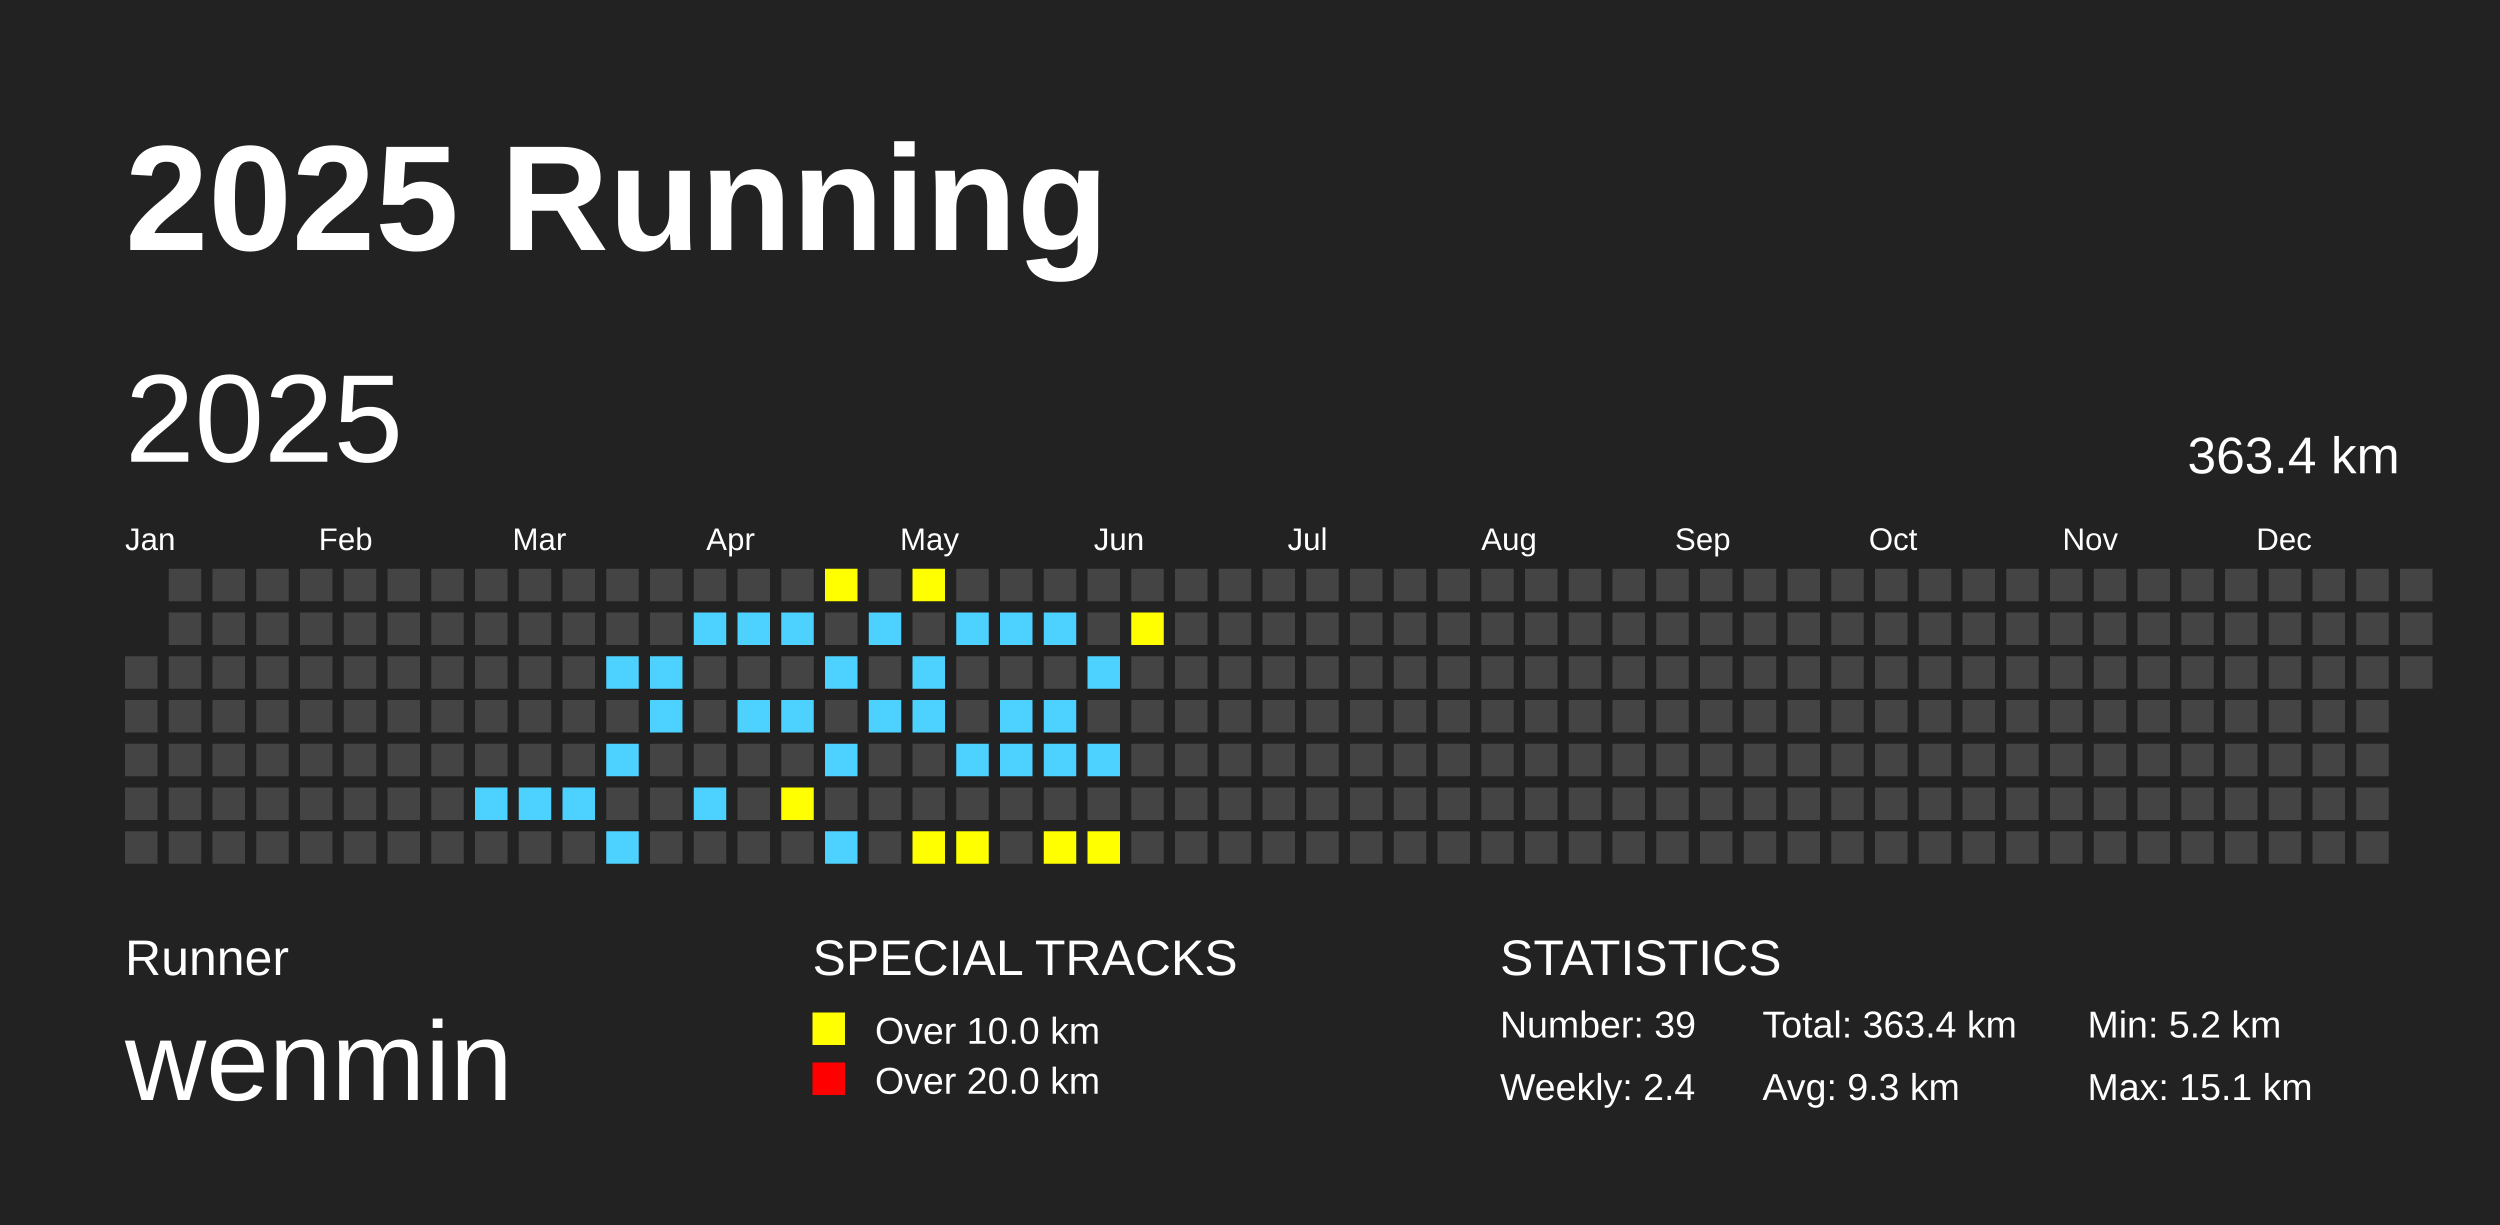
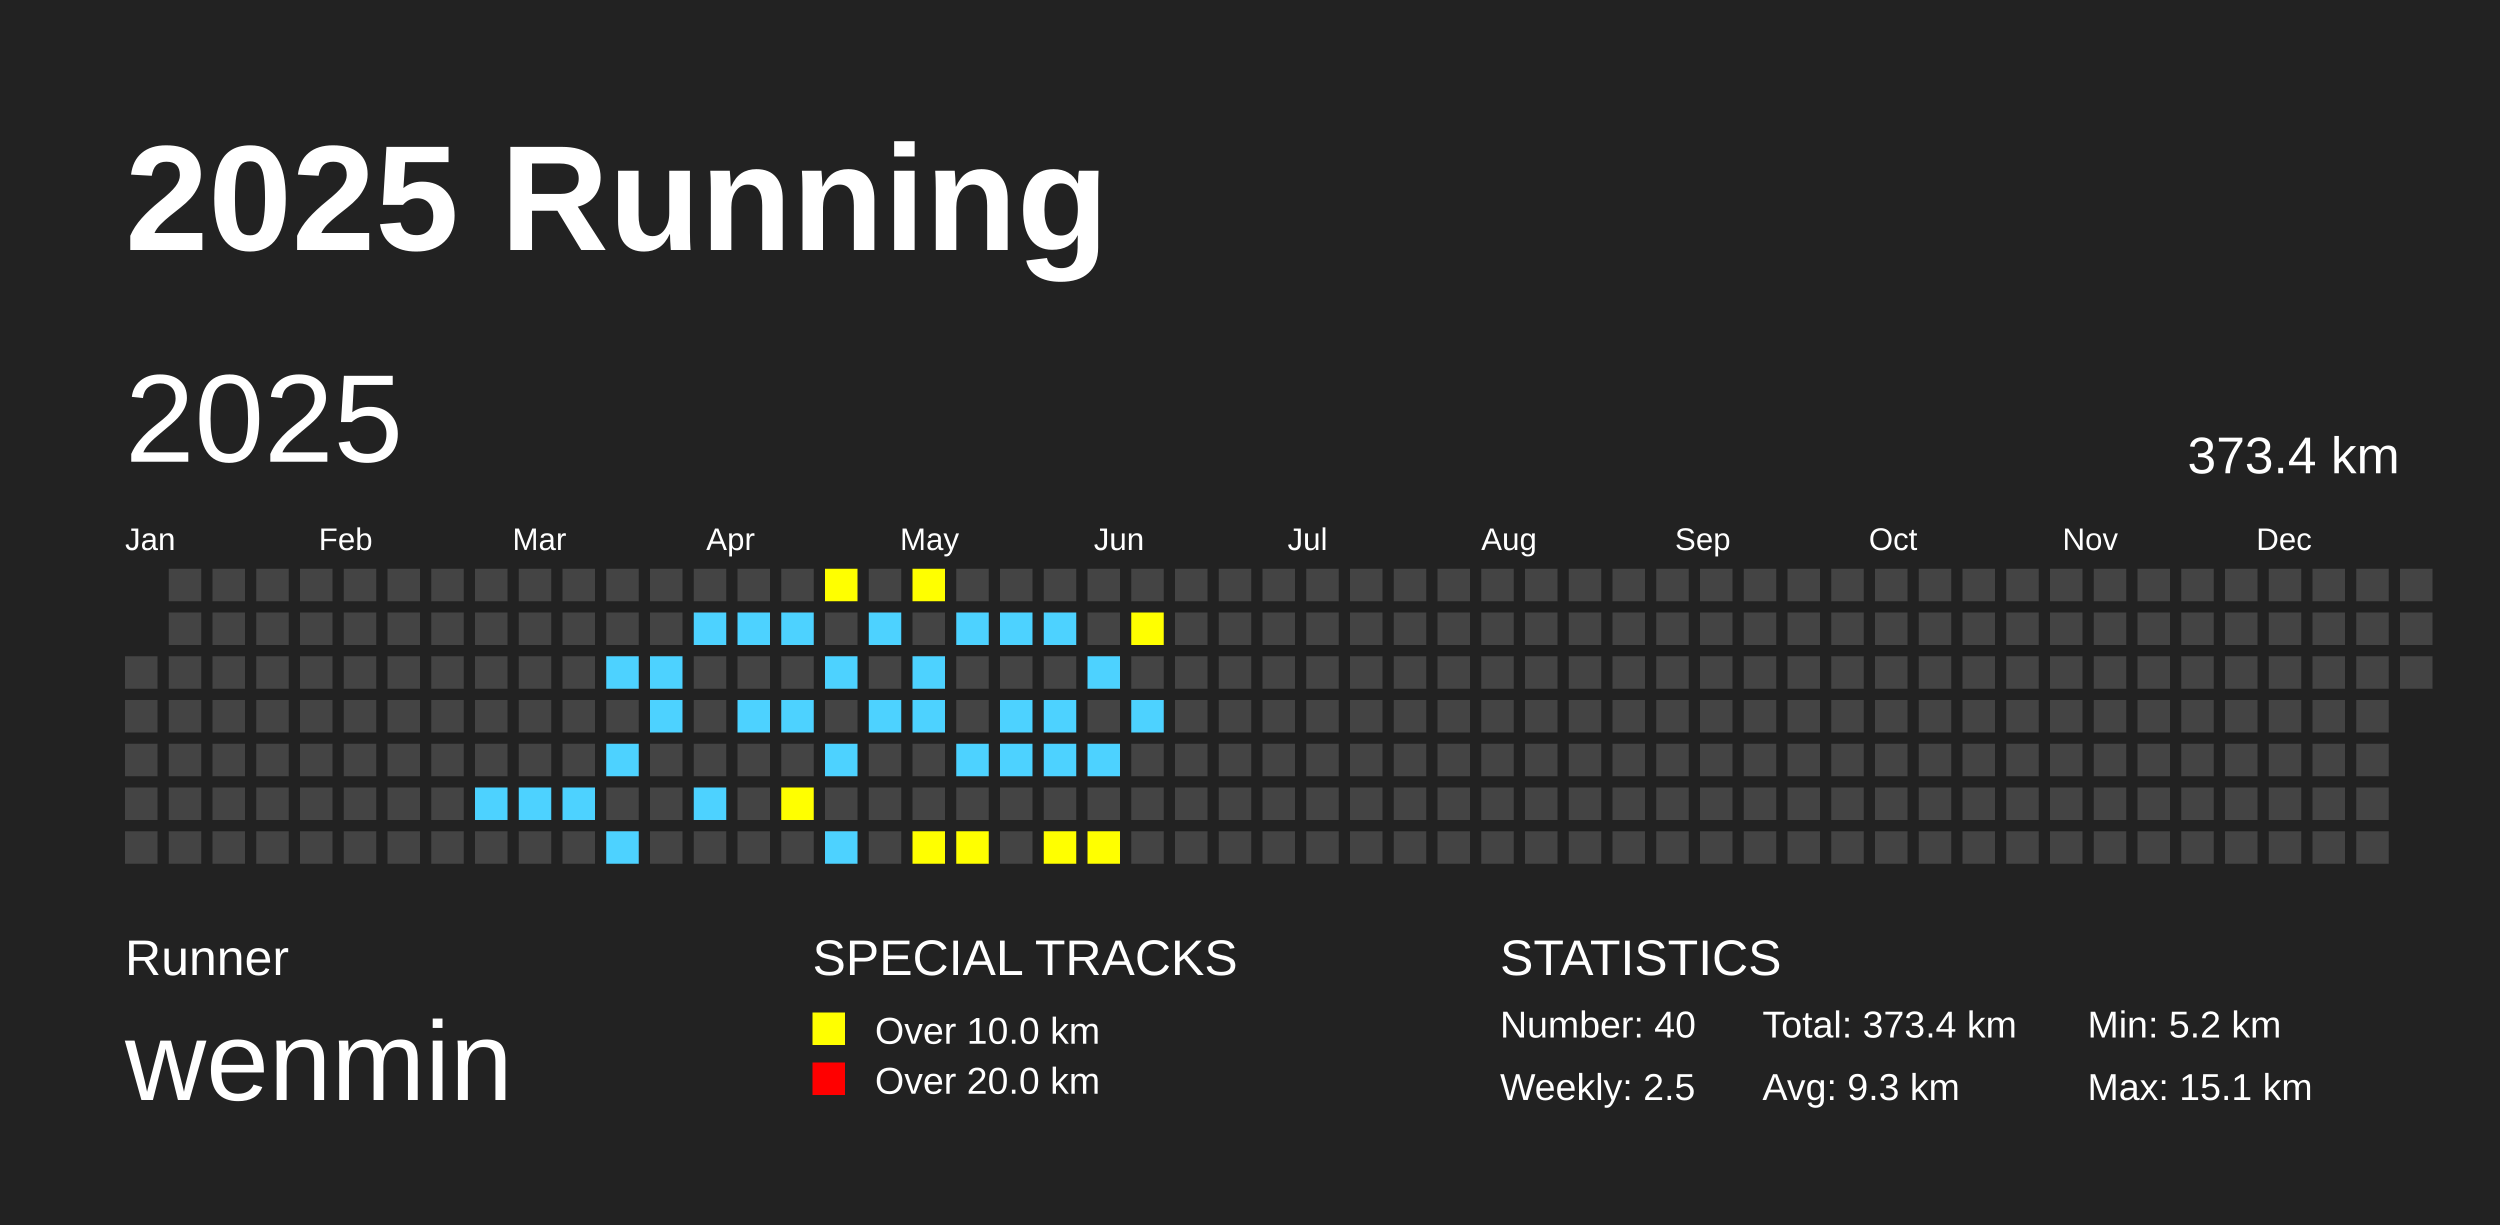
<svg xmlns="http://www.w3.org/2000/svg" baseProfile="full" height="98mm" version="1.1" viewBox="0,0,200,98" width="200mm">
  <defs />
  <rect fill="#222222" height="98" width="200" x="0" y="0" />
  <text fill="#FFFFFF" style="font-size:12px; font-family:Arial; font-weight:bold;" x="10" y="20">2025 Running</text>
  <text fill="#FFFFFF" style="font-size:4px; font-family:Arial" x="10" y="78">Runner</text>
  <text fill="#FFFFFF" style="font-size:9px; font-family:Arial" x="10" y="88">wenmin</text>
  <text fill="#FFFFFF" style="font-size:4px; font-family:Arial" x="65" y="78">SPECIAL TRACKS</text>
  <rect fill="yellow" height="2.6" width="2.6" x="65" y="81" />
  <text fill="#FFFFFF" style="font-size:3px; font-family:Arial" x="70" y="83.5">Over 10.0 km</text>
  <rect fill="red" height="2.6" width="2.6" x="65" y="85" />
  <text fill="#FFFFFF" style="font-size:3px; font-family:Arial" x="70" y="87.5">Over 20.0 km</text>
  <text fill="#FFFFFF" style="font-size:4px; font-family:Arial" x="120" y="78">STATISTICS</text>
-   <text fill="#FFFFFF" style="font-size:3px; font-family:Arial" x="120" y="83">Number: 39</text>
-   <text fill="#FFFFFF" style="font-size:3px; font-family:Arial" x="120" y="88">Weekly: 2.4</text>
-   <text fill="#FFFFFF" style="font-size:3px; font-family:Arial" x="141" y="83">Total: 363.4 km</text>
+   <text fill="#FFFFFF" style="font-size:3px; font-family:Arial" x="120" y="83">Number: 40</text>
+   <text fill="#FFFFFF" style="font-size:3px; font-family:Arial" x="120" y="88">Weekly: 2.5</text>
+   <text fill="#FFFFFF" style="font-size:3px; font-family:Arial" x="141" y="83">Total: 373.4 km</text>
  <text fill="#FFFFFF" style="font-size:3px; font-family:Arial" x="141" y="88">Avg: 9.3 km</text>
  <text fill="#FFFFFF" style="font-size:3px; font-family:Arial" x="167" y="83">Min: 5.2 km</text>
  <text fill="#FFFFFF" style="font-size:3px; font-family:Arial" x="167" y="88">Max: 15.1 km</text>
  <text dominant-baseline="hanging" fill="#FFFFFF" style="font-size:10.0px; font-family:Arial;" x="10" y="30">2025</text>
-   <text dominant-baseline="hanging" fill="#FFFFFF" style="font-size:4.125px; font-family:Arial;" x="175" y="35">363.4 km</text>
+   <text dominant-baseline="hanging" fill="#FFFFFF" style="font-size:4.125px; font-family:Arial;" x="175" y="35">373.4 km</text>
  <text fill="#FFFFFF" style="font-size:2.5px; font-family:Arial" x="10.0" y="44">Jan</text>
  <text fill="#FFFFFF" style="font-size:2.5px; font-family:Arial" x="25.5" y="44">Feb</text>
  <text fill="#FFFFFF" style="font-size:2.5px; font-family:Arial" x="41.0" y="44">Mar</text>
  <text fill="#FFFFFF" style="font-size:2.5px; font-family:Arial" x="56.5" y="44">Apr</text>
  <text fill="#FFFFFF" style="font-size:2.5px; font-family:Arial" x="72.0" y="44">May</text>
  <text fill="#FFFFFF" style="font-size:2.5px; font-family:Arial" x="87.5" y="44">Jun</text>
  <text fill="#FFFFFF" style="font-size:2.5px; font-family:Arial" x="103.0" y="44">Jul</text>
  <text fill="#FFFFFF" style="font-size:2.5px; font-family:Arial" x="118.5" y="44">Aug</text>
  <text fill="#FFFFFF" style="font-size:2.5px; font-family:Arial" x="134.0" y="44">Sep</text>
  <text fill="#FFFFFF" style="font-size:2.5px; font-family:Arial" x="149.5" y="44">Oct</text>
  <text fill="#FFFFFF" style="font-size:2.5px; font-family:Arial" x="165.0" y="44">Nov</text>
  <text fill="#FFFFFF" style="font-size:2.5px; font-family:Arial" x="180.5" y="44">Dec</text>
  <rect fill="#444444" height="2.6" width="2.6" x="10.0" y="52.5" />
  <rect fill="#444444" height="2.6" width="2.6" x="10.0" y="56.0" />
  <rect fill="#444444" height="2.6" width="2.6" x="10.0" y="59.5" />
  <rect fill="#444444" height="2.6" width="2.6" x="10.0" y="63.0" />
  <rect fill="#444444" height="2.6" width="2.6" x="10.0" y="66.5" />
  <rect fill="#444444" height="2.6" width="2.6" x="13.5" y="45.5" />
  <rect fill="#444444" height="2.6" width="2.6" x="13.5" y="49.0" />
  <rect fill="#444444" height="2.6" width="2.6" x="13.5" y="52.5" />
  <rect fill="#444444" height="2.6" width="2.6" x="13.5" y="56.0" />
  <rect fill="#444444" height="2.6" width="2.6" x="13.5" y="59.5" />
  <rect fill="#444444" height="2.6" width="2.6" x="13.5" y="63.0" />
  <rect fill="#444444" height="2.6" width="2.6" x="13.5" y="66.5" />
  <rect fill="#444444" height="2.6" width="2.6" x="17.0" y="45.5" />
  <rect fill="#444444" height="2.6" width="2.6" x="17.0" y="49.0" />
  <rect fill="#444444" height="2.6" width="2.6" x="17.0" y="52.5" />
  <rect fill="#444444" height="2.6" width="2.6" x="17.0" y="56.0" />
  <rect fill="#444444" height="2.6" width="2.6" x="17.0" y="59.5" />
  <rect fill="#444444" height="2.6" width="2.6" x="17.0" y="63.0" />
  <rect fill="#444444" height="2.6" width="2.6" x="17.0" y="66.5" />
  <rect fill="#444444" height="2.6" width="2.6" x="20.5" y="45.5" />
  <rect fill="#444444" height="2.6" width="2.6" x="20.5" y="49.0" />
  <rect fill="#444444" height="2.6" width="2.6" x="20.5" y="52.5" />
  <rect fill="#444444" height="2.6" width="2.6" x="20.5" y="56.0" />
  <rect fill="#444444" height="2.6" width="2.6" x="20.5" y="59.5" />
  <rect fill="#444444" height="2.6" width="2.6" x="20.5" y="63.0" />
  <rect fill="#444444" height="2.6" width="2.6" x="20.5" y="66.5" />
  <rect fill="#444444" height="2.6" width="2.6" x="24.0" y="45.5" />
  <rect fill="#444444" height="2.6" width="2.6" x="24.0" y="49.0" />
  <rect fill="#444444" height="2.6" width="2.6" x="24.0" y="52.5" />
  <rect fill="#444444" height="2.6" width="2.6" x="24.0" y="56.0" />
  <rect fill="#444444" height="2.6" width="2.6" x="24.0" y="59.5" />
  <rect fill="#444444" height="2.6" width="2.6" x="24.0" y="63.0" />
  <rect fill="#444444" height="2.6" width="2.6" x="24.0" y="66.5" />
  <rect fill="#444444" height="2.6" width="2.6" x="27.5" y="45.5" />
  <rect fill="#444444" height="2.6" width="2.6" x="27.5" y="49.0" />
  <rect fill="#444444" height="2.6" width="2.6" x="27.5" y="52.5" />
  <rect fill="#444444" height="2.6" width="2.6" x="27.5" y="56.0" />
  <rect fill="#444444" height="2.6" width="2.6" x="27.5" y="59.5" />
  <rect fill="#444444" height="2.6" width="2.6" x="27.5" y="63.0" />
  <rect fill="#444444" height="2.6" width="2.6" x="27.5" y="66.5" />
  <rect fill="#444444" height="2.6" width="2.6" x="31.0" y="45.5" />
  <rect fill="#444444" height="2.6" width="2.6" x="31.0" y="49.0" />
  <rect fill="#444444" height="2.6" width="2.6" x="31.0" y="52.5" />
  <rect fill="#444444" height="2.6" width="2.6" x="31.0" y="56.0" />
  <rect fill="#444444" height="2.6" width="2.6" x="31.0" y="59.5" />
  <rect fill="#444444" height="2.6" width="2.6" x="31.0" y="63.0" />
  <rect fill="#444444" height="2.6" width="2.6" x="31.0" y="66.5" />
  <rect fill="#444444" height="2.6" width="2.6" x="34.5" y="45.5" />
  <rect fill="#444444" height="2.6" width="2.6" x="34.5" y="49.0" />
  <rect fill="#444444" height="2.6" width="2.6" x="34.5" y="52.5" />
  <rect fill="#444444" height="2.6" width="2.6" x="34.5" y="56.0" />
  <rect fill="#444444" height="2.6" width="2.6" x="34.5" y="59.5" />
  <rect fill="#444444" height="2.6" width="2.6" x="34.5" y="63.0" />
  <rect fill="#444444" height="2.6" width="2.6" x="34.5" y="66.5" />
  <rect fill="#444444" height="2.6" width="2.6" x="38.0" y="45.5" />
  <rect fill="#444444" height="2.6" width="2.6" x="38.0" y="49.0" />
  <rect fill="#444444" height="2.6" width="2.6" x="38.0" y="52.5" />
  <rect fill="#444444" height="2.6" width="2.6" x="38.0" y="56.0" />
  <rect fill="#444444" height="2.6" width="2.6" x="38.0" y="59.5" />
  <rect fill="#4DD2FF" height="2.6" width="2.6" x="38.0" y="63.0" />
  <rect fill="#444444" height="2.6" width="2.6" x="38.0" y="66.5" />
  <rect fill="#444444" height="2.6" width="2.6" x="41.5" y="45.5" />
  <rect fill="#444444" height="2.6" width="2.6" x="41.5" y="49.0" />
  <rect fill="#444444" height="2.6" width="2.6" x="41.5" y="52.5" />
  <rect fill="#444444" height="2.6" width="2.6" x="41.5" y="56.0" />
  <rect fill="#444444" height="2.6" width="2.6" x="41.5" y="59.5" />
  <rect fill="#4DD2FF" height="2.6" width="2.6" x="41.5" y="63.0" />
  <rect fill="#444444" height="2.6" width="2.6" x="41.5" y="66.5" />
  <rect fill="#444444" height="2.6" width="2.6" x="45.0" y="45.5" />
  <rect fill="#444444" height="2.6" width="2.6" x="45.0" y="49.0" />
  <rect fill="#444444" height="2.6" width="2.6" x="45.0" y="52.5" />
  <rect fill="#444444" height="2.6" width="2.6" x="45.0" y="56.0" />
  <rect fill="#444444" height="2.6" width="2.6" x="45.0" y="59.5" />
  <rect fill="#4DD2FF" height="2.6" width="2.6" x="45.0" y="63.0" />
  <rect fill="#444444" height="2.6" width="2.6" x="45.0" y="66.5" />
  <rect fill="#444444" height="2.6" width="2.6" x="48.5" y="45.5" />
  <rect fill="#444444" height="2.6" width="2.6" x="48.5" y="49.0" />
  <rect fill="#4DD2FF" height="2.6" width="2.6" x="48.5" y="52.5" />
  <rect fill="#444444" height="2.6" width="2.6" x="48.5" y="56.0" />
  <rect fill="#4DD2FF" height="2.6" width="2.6" x="48.5" y="59.5" />
  <rect fill="#444444" height="2.6" width="2.6" x="48.5" y="63.0" />
  <rect fill="#4DD2FF" height="2.6" width="2.6" x="48.5" y="66.5" />
  <rect fill="#444444" height="2.6" width="2.6" x="52.0" y="45.5" />
  <rect fill="#444444" height="2.6" width="2.6" x="52.0" y="49.0" />
  <rect fill="#4DD2FF" height="2.6" width="2.6" x="52.0" y="52.5" />
  <rect fill="#4DD2FF" height="2.6" width="2.6" x="52.0" y="56.0" />
  <rect fill="#444444" height="2.6" width="2.6" x="52.0" y="59.5" />
  <rect fill="#444444" height="2.6" width="2.6" x="52.0" y="63.0" />
  <rect fill="#444444" height="2.6" width="2.6" x="52.0" y="66.5" />
  <rect fill="#444444" height="2.6" width="2.6" x="55.5" y="45.5" />
  <rect fill="#4DD2FF" height="2.6" width="2.6" x="55.5" y="49.0" />
  <rect fill="#444444" height="2.6" width="2.6" x="55.5" y="52.5" />
  <rect fill="#444444" height="2.6" width="2.6" x="55.5" y="56.0" />
  <rect fill="#444444" height="2.6" width="2.6" x="55.5" y="59.5" />
  <rect fill="#4DD2FF" height="2.6" width="2.6" x="55.5" y="63.0" />
  <rect fill="#444444" height="2.6" width="2.6" x="55.5" y="66.5" />
  <rect fill="#444444" height="2.6" width="2.6" x="59.0" y="45.5" />
  <rect fill="#4DD2FF" height="2.6" width="2.6" x="59.0" y="49.0" />
  <rect fill="#444444" height="2.6" width="2.6" x="59.0" y="52.5" />
  <rect fill="#4DD2FF" height="2.6" width="2.6" x="59.0" y="56.0" />
  <rect fill="#444444" height="2.6" width="2.6" x="59.0" y="59.5" />
  <rect fill="#444444" height="2.6" width="2.6" x="59.0" y="63.0" />
  <rect fill="#444444" height="2.6" width="2.6" x="59.0" y="66.5" />
  <rect fill="#444444" height="2.6" width="2.6" x="62.5" y="45.5" />
  <rect fill="#4DD2FF" height="2.6" width="2.6" x="62.5" y="49.0" />
  <rect fill="#444444" height="2.6" width="2.6" x="62.5" y="52.5" />
  <rect fill="#4DD2FF" height="2.6" width="2.6" x="62.5" y="56.0" />
  <rect fill="#444444" height="2.6" width="2.6" x="62.5" y="59.5" />
  <rect fill="yellow" height="2.6" width="2.6" x="62.5" y="63.0" />
  <rect fill="#444444" height="2.6" width="2.6" x="62.5" y="66.5" />
  <rect fill="yellow" height="2.6" width="2.6" x="66.0" y="45.5" />
  <rect fill="#444444" height="2.6" width="2.6" x="66.0" y="49.0" />
  <rect fill="#4DD2FF" height="2.6" width="2.6" x="66.0" y="52.5" />
  <rect fill="#444444" height="2.6" width="2.6" x="66.0" y="56.0" />
  <rect fill="#4DD2FF" height="2.6" width="2.6" x="66.0" y="59.5" />
  <rect fill="#444444" height="2.6" width="2.6" x="66.0" y="63.0" />
  <rect fill="#4DD2FF" height="2.6" width="2.6" x="66.0" y="66.5" />
  <rect fill="#444444" height="2.6" width="2.6" x="69.5" y="45.5" />
  <rect fill="#4DD2FF" height="2.6" width="2.6" x="69.5" y="49.0" />
  <rect fill="#444444" height="2.6" width="2.6" x="69.5" y="52.5" />
  <rect fill="#4DD2FF" height="2.6" width="2.6" x="69.5" y="56.0" />
  <rect fill="#444444" height="2.6" width="2.6" x="69.5" y="59.5" />
  <rect fill="#444444" height="2.6" width="2.6" x="69.5" y="63.0" />
  <rect fill="#444444" height="2.6" width="2.6" x="69.5" y="66.5" />
  <rect fill="yellow" height="2.6" width="2.6" x="73.0" y="45.5" />
  <rect fill="#444444" height="2.6" width="2.6" x="73.0" y="49.0" />
  <rect fill="#4DD2FF" height="2.6" width="2.6" x="73.0" y="52.5" />
  <rect fill="#4DD2FF" height="2.6" width="2.6" x="73.0" y="56.0" />
  <rect fill="#444444" height="2.6" width="2.6" x="73.0" y="59.5" />
  <rect fill="#444444" height="2.6" width="2.6" x="73.0" y="63.0" />
  <rect fill="yellow" height="2.6" width="2.6" x="73.0" y="66.5" />
  <rect fill="#444444" height="2.6" width="2.6" x="76.5" y="45.5" />
  <rect fill="#4DD2FF" height="2.6" width="2.6" x="76.5" y="49.0" />
  <rect fill="#444444" height="2.6" width="2.6" x="76.5" y="52.5" />
  <rect fill="#444444" height="2.6" width="2.6" x="76.5" y="56.0" />
  <rect fill="#4DD2FF" height="2.6" width="2.6" x="76.5" y="59.5" />
  <rect fill="#444444" height="2.6" width="2.6" x="76.5" y="63.0" />
  <rect fill="yellow" height="2.6" width="2.6" x="76.5" y="66.5" />
  <rect fill="#444444" height="2.6" width="2.6" x="80.0" y="45.5" />
  <rect fill="#4DD2FF" height="2.6" width="2.6" x="80.0" y="49.0" />
  <rect fill="#444444" height="2.6" width="2.6" x="80.0" y="52.5" />
  <rect fill="#4DD2FF" height="2.6" width="2.6" x="80.0" y="56.0" />
  <rect fill="#4DD2FF" height="2.6" width="2.6" x="80.0" y="59.5" />
  <rect fill="#444444" height="2.6" width="2.6" x="80.0" y="63.0" />
  <rect fill="#444444" height="2.6" width="2.6" x="80.0" y="66.5" />
  <rect fill="#444444" height="2.6" width="2.6" x="83.5" y="45.5" />
  <rect fill="#4DD2FF" height="2.6" width="2.6" x="83.5" y="49.0" />
  <rect fill="#444444" height="2.6" width="2.6" x="83.5" y="52.5" />
  <rect fill="#4DD2FF" height="2.6" width="2.6" x="83.5" y="56.0" />
  <rect fill="#4DD2FF" height="2.6" width="2.6" x="83.5" y="59.5" />
  <rect fill="#444444" height="2.6" width="2.6" x="83.5" y="63.0" />
  <rect fill="yellow" height="2.6" width="2.6" x="83.5" y="66.5" />
  <rect fill="#444444" height="2.6" width="2.6" x="87.0" y="45.5" />
  <rect fill="#444444" height="2.6" width="2.6" x="87.0" y="49.0" />
  <rect fill="#4DD2FF" height="2.6" width="2.6" x="87.0" y="52.5" />
  <rect fill="#444444" height="2.6" width="2.6" x="87.0" y="56.0" />
  <rect fill="#4DD2FF" height="2.6" width="2.6" x="87.0" y="59.5" />
  <rect fill="#444444" height="2.6" width="2.6" x="87.0" y="63.0" />
  <rect fill="yellow" height="2.6" width="2.6" x="87.0" y="66.5" />
  <rect fill="#444444" height="2.6" width="2.6" x="90.5" y="45.5" />
  <rect fill="yellow" height="2.6" width="2.6" x="90.5" y="49.0" />
  <rect fill="#444444" height="2.6" width="2.6" x="90.5" y="52.5" />
-   <rect fill="#444444" height="2.6" width="2.6" x="90.5" y="56.0" />
+   <rect fill="#4DD2FF" height="2.6" width="2.6" x="90.5" y="56.0" />
  <rect fill="#444444" height="2.6" width="2.6" x="90.5" y="59.5" />
  <rect fill="#444444" height="2.6" width="2.6" x="90.5" y="63.0" />
  <rect fill="#444444" height="2.6" width="2.6" x="90.5" y="66.5" />
  <rect fill="#444444" height="2.6" width="2.6" x="94.0" y="45.5" />
  <rect fill="#444444" height="2.6" width="2.6" x="94.0" y="49.0" />
  <rect fill="#444444" height="2.6" width="2.6" x="94.0" y="52.5" />
  <rect fill="#444444" height="2.6" width="2.6" x="94.0" y="56.0" />
  <rect fill="#444444" height="2.6" width="2.6" x="94.0" y="59.5" />
  <rect fill="#444444" height="2.6" width="2.6" x="94.0" y="63.0" />
  <rect fill="#444444" height="2.6" width="2.6" x="94.0" y="66.5" />
  <rect fill="#444444" height="2.6" width="2.6" x="97.5" y="45.5" />
  <rect fill="#444444" height="2.6" width="2.6" x="97.5" y="49.0" />
  <rect fill="#444444" height="2.6" width="2.6" x="97.5" y="52.5" />
  <rect fill="#444444" height="2.6" width="2.6" x="97.5" y="56.0" />
  <rect fill="#444444" height="2.6" width="2.6" x="97.5" y="59.5" />
  <rect fill="#444444" height="2.6" width="2.6" x="97.5" y="63.0" />
  <rect fill="#444444" height="2.6" width="2.6" x="97.5" y="66.5" />
  <rect fill="#444444" height="2.6" width="2.6" x="101.0" y="45.5" />
  <rect fill="#444444" height="2.6" width="2.6" x="101.0" y="49.0" />
  <rect fill="#444444" height="2.6" width="2.6" x="101.0" y="52.5" />
  <rect fill="#444444" height="2.6" width="2.6" x="101.0" y="56.0" />
  <rect fill="#444444" height="2.6" width="2.6" x="101.0" y="59.5" />
  <rect fill="#444444" height="2.6" width="2.6" x="101.0" y="63.0" />
  <rect fill="#444444" height="2.6" width="2.6" x="101.0" y="66.5" />
  <rect fill="#444444" height="2.6" width="2.6" x="104.5" y="45.5" />
  <rect fill="#444444" height="2.6" width="2.6" x="104.5" y="49.0" />
  <rect fill="#444444" height="2.6" width="2.6" x="104.5" y="52.5" />
  <rect fill="#444444" height="2.6" width="2.6" x="104.5" y="56.0" />
  <rect fill="#444444" height="2.6" width="2.6" x="104.5" y="59.5" />
  <rect fill="#444444" height="2.6" width="2.6" x="104.5" y="63.0" />
  <rect fill="#444444" height="2.6" width="2.6" x="104.5" y="66.5" />
  <rect fill="#444444" height="2.6" width="2.6" x="108.0" y="45.5" />
  <rect fill="#444444" height="2.6" width="2.6" x="108.0" y="49.0" />
  <rect fill="#444444" height="2.6" width="2.6" x="108.0" y="52.5" />
  <rect fill="#444444" height="2.6" width="2.6" x="108.0" y="56.0" />
  <rect fill="#444444" height="2.6" width="2.6" x="108.0" y="59.5" />
  <rect fill="#444444" height="2.6" width="2.6" x="108.0" y="63.0" />
  <rect fill="#444444" height="2.6" width="2.6" x="108.0" y="66.5" />
  <rect fill="#444444" height="2.6" width="2.6" x="111.5" y="45.5" />
  <rect fill="#444444" height="2.6" width="2.6" x="111.5" y="49.0" />
  <rect fill="#444444" height="2.6" width="2.6" x="111.5" y="52.5" />
  <rect fill="#444444" height="2.6" width="2.6" x="111.5" y="56.0" />
  <rect fill="#444444" height="2.6" width="2.6" x="111.5" y="59.5" />
  <rect fill="#444444" height="2.6" width="2.6" x="111.5" y="63.0" />
  <rect fill="#444444" height="2.6" width="2.6" x="111.5" y="66.5" />
  <rect fill="#444444" height="2.6" width="2.6" x="115.0" y="45.5" />
  <rect fill="#444444" height="2.6" width="2.6" x="115.0" y="49.0" />
  <rect fill="#444444" height="2.6" width="2.6" x="115.0" y="52.5" />
  <rect fill="#444444" height="2.6" width="2.6" x="115.0" y="56.0" />
  <rect fill="#444444" height="2.6" width="2.6" x="115.0" y="59.5" />
  <rect fill="#444444" height="2.6" width="2.6" x="115.0" y="63.0" />
  <rect fill="#444444" height="2.6" width="2.6" x="115.0" y="66.5" />
  <rect fill="#444444" height="2.6" width="2.6" x="118.5" y="45.5" />
  <rect fill="#444444" height="2.6" width="2.6" x="118.5" y="49.0" />
  <rect fill="#444444" height="2.6" width="2.6" x="118.5" y="52.5" />
  <rect fill="#444444" height="2.6" width="2.6" x="118.5" y="56.0" />
  <rect fill="#444444" height="2.6" width="2.6" x="118.5" y="59.5" />
  <rect fill="#444444" height="2.6" width="2.6" x="118.5" y="63.0" />
  <rect fill="#444444" height="2.6" width="2.6" x="118.5" y="66.5" />
  <rect fill="#444444" height="2.6" width="2.6" x="122.0" y="45.5" />
  <rect fill="#444444" height="2.6" width="2.6" x="122.0" y="49.0" />
  <rect fill="#444444" height="2.6" width="2.6" x="122.0" y="52.5" />
  <rect fill="#444444" height="2.6" width="2.6" x="122.0" y="56.0" />
  <rect fill="#444444" height="2.6" width="2.6" x="122.0" y="59.5" />
  <rect fill="#444444" height="2.6" width="2.6" x="122.0" y="63.0" />
  <rect fill="#444444" height="2.6" width="2.6" x="122.0" y="66.5" />
  <rect fill="#444444" height="2.6" width="2.6" x="125.5" y="45.5" />
  <rect fill="#444444" height="2.6" width="2.6" x="125.5" y="49.0" />
  <rect fill="#444444" height="2.6" width="2.6" x="125.5" y="52.5" />
  <rect fill="#444444" height="2.6" width="2.6" x="125.5" y="56.0" />
  <rect fill="#444444" height="2.6" width="2.6" x="125.5" y="59.5" />
  <rect fill="#444444" height="2.6" width="2.6" x="125.5" y="63.0" />
  <rect fill="#444444" height="2.6" width="2.6" x="125.5" y="66.5" />
  <rect fill="#444444" height="2.6" width="2.6" x="129.0" y="45.5" />
  <rect fill="#444444" height="2.6" width="2.6" x="129.0" y="49.0" />
  <rect fill="#444444" height="2.6" width="2.6" x="129.0" y="52.5" />
  <rect fill="#444444" height="2.6" width="2.6" x="129.0" y="56.0" />
  <rect fill="#444444" height="2.6" width="2.6" x="129.0" y="59.5" />
  <rect fill="#444444" height="2.6" width="2.6" x="129.0" y="63.0" />
  <rect fill="#444444" height="2.6" width="2.6" x="129.0" y="66.5" />
  <rect fill="#444444" height="2.6" width="2.6" x="132.5" y="45.5" />
  <rect fill="#444444" height="2.6" width="2.6" x="132.5" y="49.0" />
  <rect fill="#444444" height="2.6" width="2.6" x="132.5" y="52.5" />
  <rect fill="#444444" height="2.6" width="2.6" x="132.5" y="56.0" />
  <rect fill="#444444" height="2.6" width="2.6" x="132.5" y="59.5" />
  <rect fill="#444444" height="2.6" width="2.6" x="132.5" y="63.0" />
  <rect fill="#444444" height="2.6" width="2.6" x="132.5" y="66.5" />
  <rect fill="#444444" height="2.6" width="2.6" x="136.0" y="45.5" />
  <rect fill="#444444" height="2.6" width="2.6" x="136.0" y="49.0" />
  <rect fill="#444444" height="2.6" width="2.6" x="136.0" y="52.5" />
  <rect fill="#444444" height="2.6" width="2.6" x="136.0" y="56.0" />
  <rect fill="#444444" height="2.6" width="2.6" x="136.0" y="59.5" />
  <rect fill="#444444" height="2.6" width="2.6" x="136.0" y="63.0" />
  <rect fill="#444444" height="2.6" width="2.6" x="136.0" y="66.5" />
  <rect fill="#444444" height="2.6" width="2.6" x="139.5" y="45.5" />
  <rect fill="#444444" height="2.6" width="2.6" x="139.5" y="49.0" />
  <rect fill="#444444" height="2.6" width="2.6" x="139.5" y="52.5" />
  <rect fill="#444444" height="2.6" width="2.6" x="139.5" y="56.0" />
  <rect fill="#444444" height="2.6" width="2.6" x="139.5" y="59.5" />
  <rect fill="#444444" height="2.6" width="2.6" x="139.5" y="63.0" />
  <rect fill="#444444" height="2.6" width="2.6" x="139.5" y="66.5" />
  <rect fill="#444444" height="2.6" width="2.6" x="143.0" y="45.5" />
  <rect fill="#444444" height="2.6" width="2.6" x="143.0" y="49.0" />
  <rect fill="#444444" height="2.6" width="2.6" x="143.0" y="52.5" />
  <rect fill="#444444" height="2.6" width="2.6" x="143.0" y="56.0" />
  <rect fill="#444444" height="2.6" width="2.6" x="143.0" y="59.5" />
  <rect fill="#444444" height="2.6" width="2.6" x="143.0" y="63.0" />
  <rect fill="#444444" height="2.6" width="2.6" x="143.0" y="66.5" />
  <rect fill="#444444" height="2.6" width="2.6" x="146.5" y="45.5" />
  <rect fill="#444444" height="2.6" width="2.6" x="146.5" y="49.0" />
  <rect fill="#444444" height="2.6" width="2.6" x="146.5" y="52.5" />
  <rect fill="#444444" height="2.6" width="2.6" x="146.5" y="56.0" />
  <rect fill="#444444" height="2.6" width="2.6" x="146.5" y="59.5" />
  <rect fill="#444444" height="2.6" width="2.6" x="146.5" y="63.0" />
  <rect fill="#444444" height="2.6" width="2.6" x="146.5" y="66.5" />
  <rect fill="#444444" height="2.6" width="2.6" x="150.0" y="45.5" />
  <rect fill="#444444" height="2.6" width="2.6" x="150.0" y="49.0" />
  <rect fill="#444444" height="2.6" width="2.6" x="150.0" y="52.5" />
  <rect fill="#444444" height="2.6" width="2.6" x="150.0" y="56.0" />
  <rect fill="#444444" height="2.6" width="2.6" x="150.0" y="59.5" />
  <rect fill="#444444" height="2.6" width="2.6" x="150.0" y="63.0" />
  <rect fill="#444444" height="2.6" width="2.6" x="150.0" y="66.5" />
  <rect fill="#444444" height="2.6" width="2.6" x="153.5" y="45.5" />
  <rect fill="#444444" height="2.6" width="2.6" x="153.5" y="49.0" />
  <rect fill="#444444" height="2.6" width="2.6" x="153.5" y="52.5" />
  <rect fill="#444444" height="2.6" width="2.6" x="153.5" y="56.0" />
  <rect fill="#444444" height="2.6" width="2.6" x="153.5" y="59.5" />
  <rect fill="#444444" height="2.6" width="2.6" x="153.5" y="63.0" />
  <rect fill="#444444" height="2.6" width="2.6" x="153.5" y="66.5" />
  <rect fill="#444444" height="2.6" width="2.6" x="157.0" y="45.5" />
  <rect fill="#444444" height="2.6" width="2.6" x="157.0" y="49.0" />
  <rect fill="#444444" height="2.6" width="2.6" x="157.0" y="52.5" />
  <rect fill="#444444" height="2.6" width="2.6" x="157.0" y="56.0" />
  <rect fill="#444444" height="2.6" width="2.6" x="157.0" y="59.5" />
  <rect fill="#444444" height="2.6" width="2.6" x="157.0" y="63.0" />
  <rect fill="#444444" height="2.6" width="2.6" x="157.0" y="66.5" />
  <rect fill="#444444" height="2.6" width="2.6" x="160.5" y="45.5" />
  <rect fill="#444444" height="2.6" width="2.6" x="160.5" y="49.0" />
  <rect fill="#444444" height="2.6" width="2.6" x="160.5" y="52.5" />
  <rect fill="#444444" height="2.6" width="2.6" x="160.5" y="56.0" />
  <rect fill="#444444" height="2.6" width="2.6" x="160.5" y="59.5" />
  <rect fill="#444444" height="2.6" width="2.6" x="160.5" y="63.0" />
  <rect fill="#444444" height="2.6" width="2.6" x="160.5" y="66.5" />
  <rect fill="#444444" height="2.6" width="2.6" x="164.0" y="45.5" />
  <rect fill="#444444" height="2.6" width="2.6" x="164.0" y="49.0" />
  <rect fill="#444444" height="2.6" width="2.6" x="164.0" y="52.5" />
  <rect fill="#444444" height="2.6" width="2.6" x="164.0" y="56.0" />
  <rect fill="#444444" height="2.6" width="2.6" x="164.0" y="59.5" />
  <rect fill="#444444" height="2.6" width="2.6" x="164.0" y="63.0" />
  <rect fill="#444444" height="2.6" width="2.6" x="164.0" y="66.5" />
  <rect fill="#444444" height="2.6" width="2.6" x="167.5" y="45.5" />
  <rect fill="#444444" height="2.6" width="2.6" x="167.5" y="49.0" />
  <rect fill="#444444" height="2.6" width="2.6" x="167.5" y="52.5" />
  <rect fill="#444444" height="2.6" width="2.6" x="167.5" y="56.0" />
  <rect fill="#444444" height="2.6" width="2.6" x="167.5" y="59.5" />
  <rect fill="#444444" height="2.6" width="2.6" x="167.5" y="63.0" />
  <rect fill="#444444" height="2.6" width="2.6" x="167.5" y="66.5" />
  <rect fill="#444444" height="2.6" width="2.6" x="171.0" y="45.5" />
  <rect fill="#444444" height="2.6" width="2.6" x="171.0" y="49.0" />
  <rect fill="#444444" height="2.6" width="2.6" x="171.0" y="52.5" />
  <rect fill="#444444" height="2.6" width="2.6" x="171.0" y="56.0" />
  <rect fill="#444444" height="2.6" width="2.6" x="171.0" y="59.5" />
  <rect fill="#444444" height="2.6" width="2.6" x="171.0" y="63.0" />
  <rect fill="#444444" height="2.6" width="2.6" x="171.0" y="66.5" />
  <rect fill="#444444" height="2.6" width="2.6" x="174.5" y="45.5" />
  <rect fill="#444444" height="2.6" width="2.6" x="174.5" y="49.0" />
  <rect fill="#444444" height="2.6" width="2.6" x="174.5" y="52.5" />
  <rect fill="#444444" height="2.6" width="2.6" x="174.5" y="56.0" />
  <rect fill="#444444" height="2.6" width="2.6" x="174.5" y="59.5" />
  <rect fill="#444444" height="2.6" width="2.6" x="174.5" y="63.0" />
  <rect fill="#444444" height="2.6" width="2.6" x="174.5" y="66.5" />
  <rect fill="#444444" height="2.6" width="2.6" x="178.0" y="45.5" />
  <rect fill="#444444" height="2.6" width="2.6" x="178.0" y="49.0" />
  <rect fill="#444444" height="2.6" width="2.6" x="178.0" y="52.5" />
  <rect fill="#444444" height="2.6" width="2.6" x="178.0" y="56.0" />
  <rect fill="#444444" height="2.6" width="2.6" x="178.0" y="59.5" />
  <rect fill="#444444" height="2.6" width="2.6" x="178.0" y="63.0" />
  <rect fill="#444444" height="2.6" width="2.6" x="178.0" y="66.5" />
  <rect fill="#444444" height="2.6" width="2.6" x="181.5" y="45.5" />
  <rect fill="#444444" height="2.6" width="2.6" x="181.5" y="49.0" />
  <rect fill="#444444" height="2.6" width="2.6" x="181.5" y="52.5" />
  <rect fill="#444444" height="2.6" width="2.6" x="181.5" y="56.0" />
  <rect fill="#444444" height="2.6" width="2.6" x="181.5" y="59.5" />
  <rect fill="#444444" height="2.6" width="2.6" x="181.5" y="63.0" />
  <rect fill="#444444" height="2.6" width="2.6" x="181.5" y="66.5" />
  <rect fill="#444444" height="2.6" width="2.6" x="185.0" y="45.5" />
  <rect fill="#444444" height="2.6" width="2.6" x="185.0" y="49.0" />
  <rect fill="#444444" height="2.6" width="2.6" x="185.0" y="52.5" />
  <rect fill="#444444" height="2.6" width="2.6" x="185.0" y="56.0" />
  <rect fill="#444444" height="2.6" width="2.6" x="185.0" y="59.5" />
  <rect fill="#444444" height="2.6" width="2.6" x="185.0" y="63.0" />
  <rect fill="#444444" height="2.6" width="2.6" x="185.0" y="66.5" />
  <rect fill="#444444" height="2.6" width="2.6" x="188.5" y="45.5" />
  <rect fill="#444444" height="2.6" width="2.6" x="188.5" y="49.0" />
  <rect fill="#444444" height="2.6" width="2.6" x="188.5" y="52.5" />
  <rect fill="#444444" height="2.6" width="2.6" x="188.5" y="56.0" />
  <rect fill="#444444" height="2.6" width="2.6" x="188.5" y="59.5" />
  <rect fill="#444444" height="2.6" width="2.6" x="188.5" y="63.0" />
  <rect fill="#444444" height="2.6" width="2.6" x="188.5" y="66.5" />
  <rect fill="#444444" height="2.6" width="2.6" x="192.0" y="45.5" />
  <rect fill="#444444" height="2.6" width="2.6" x="192.0" y="49.0" />
  <rect fill="#444444" height="2.6" width="2.6" x="192.0" y="52.5" />
</svg>
